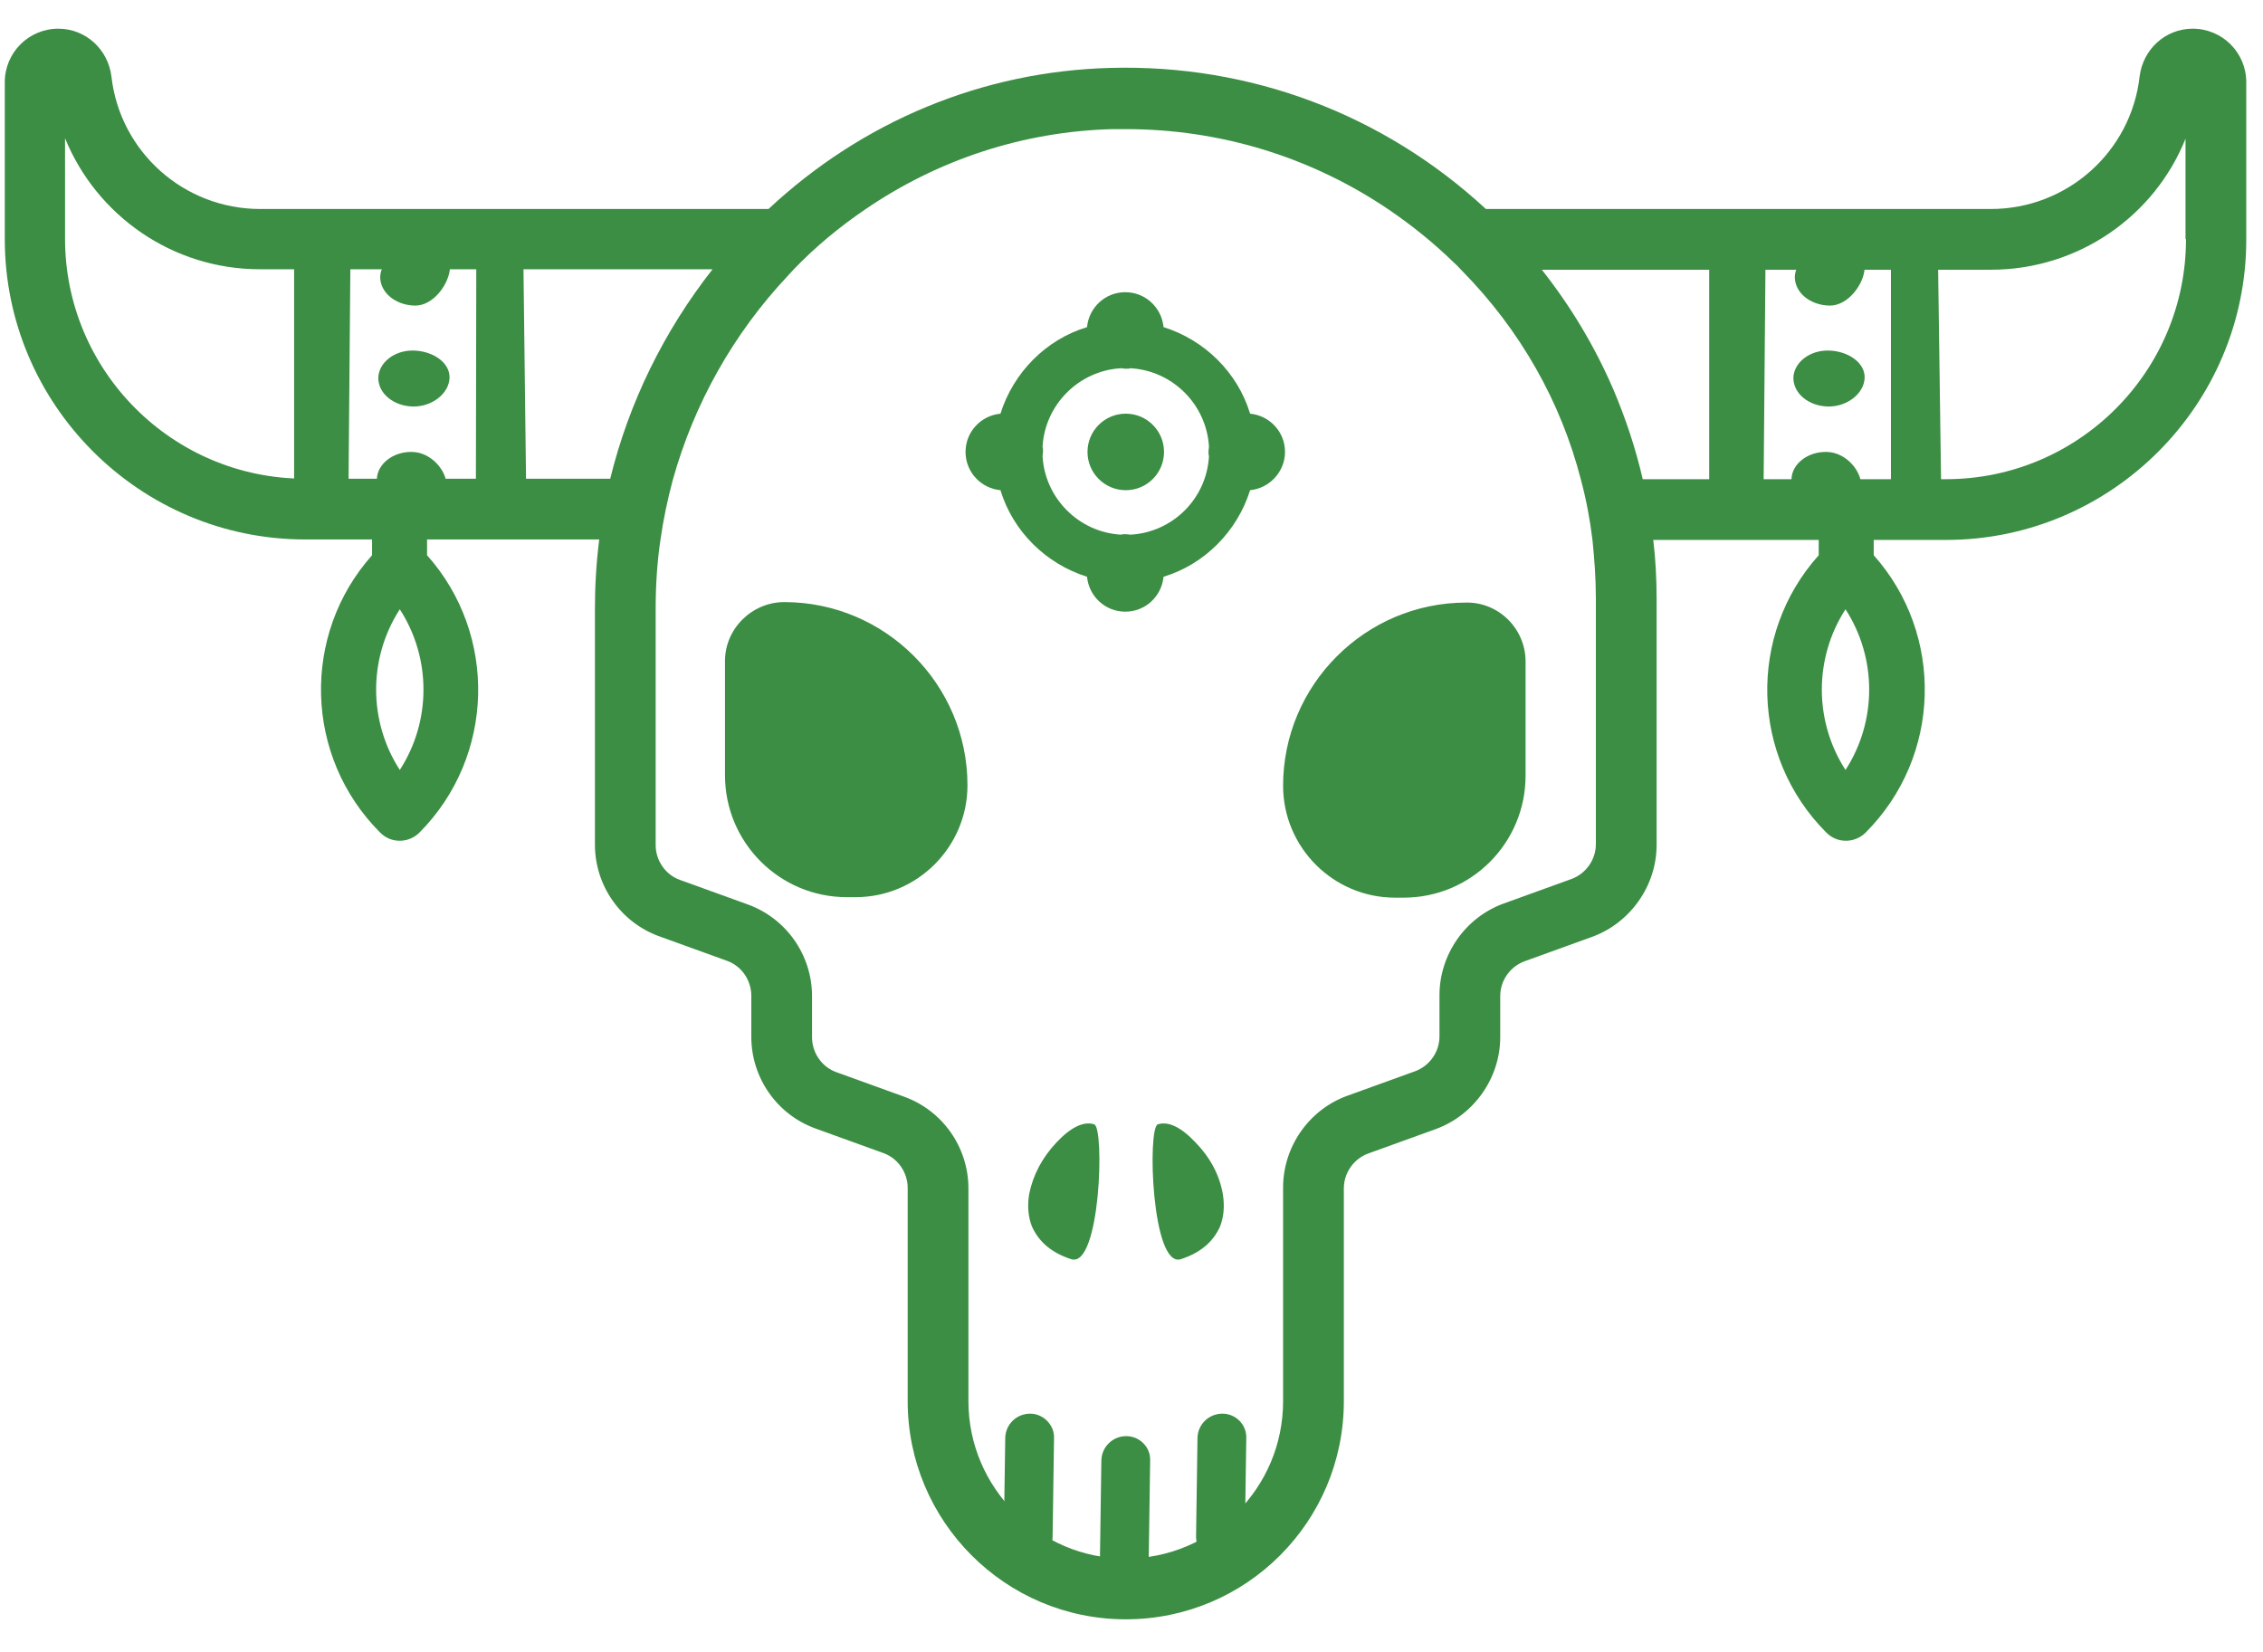
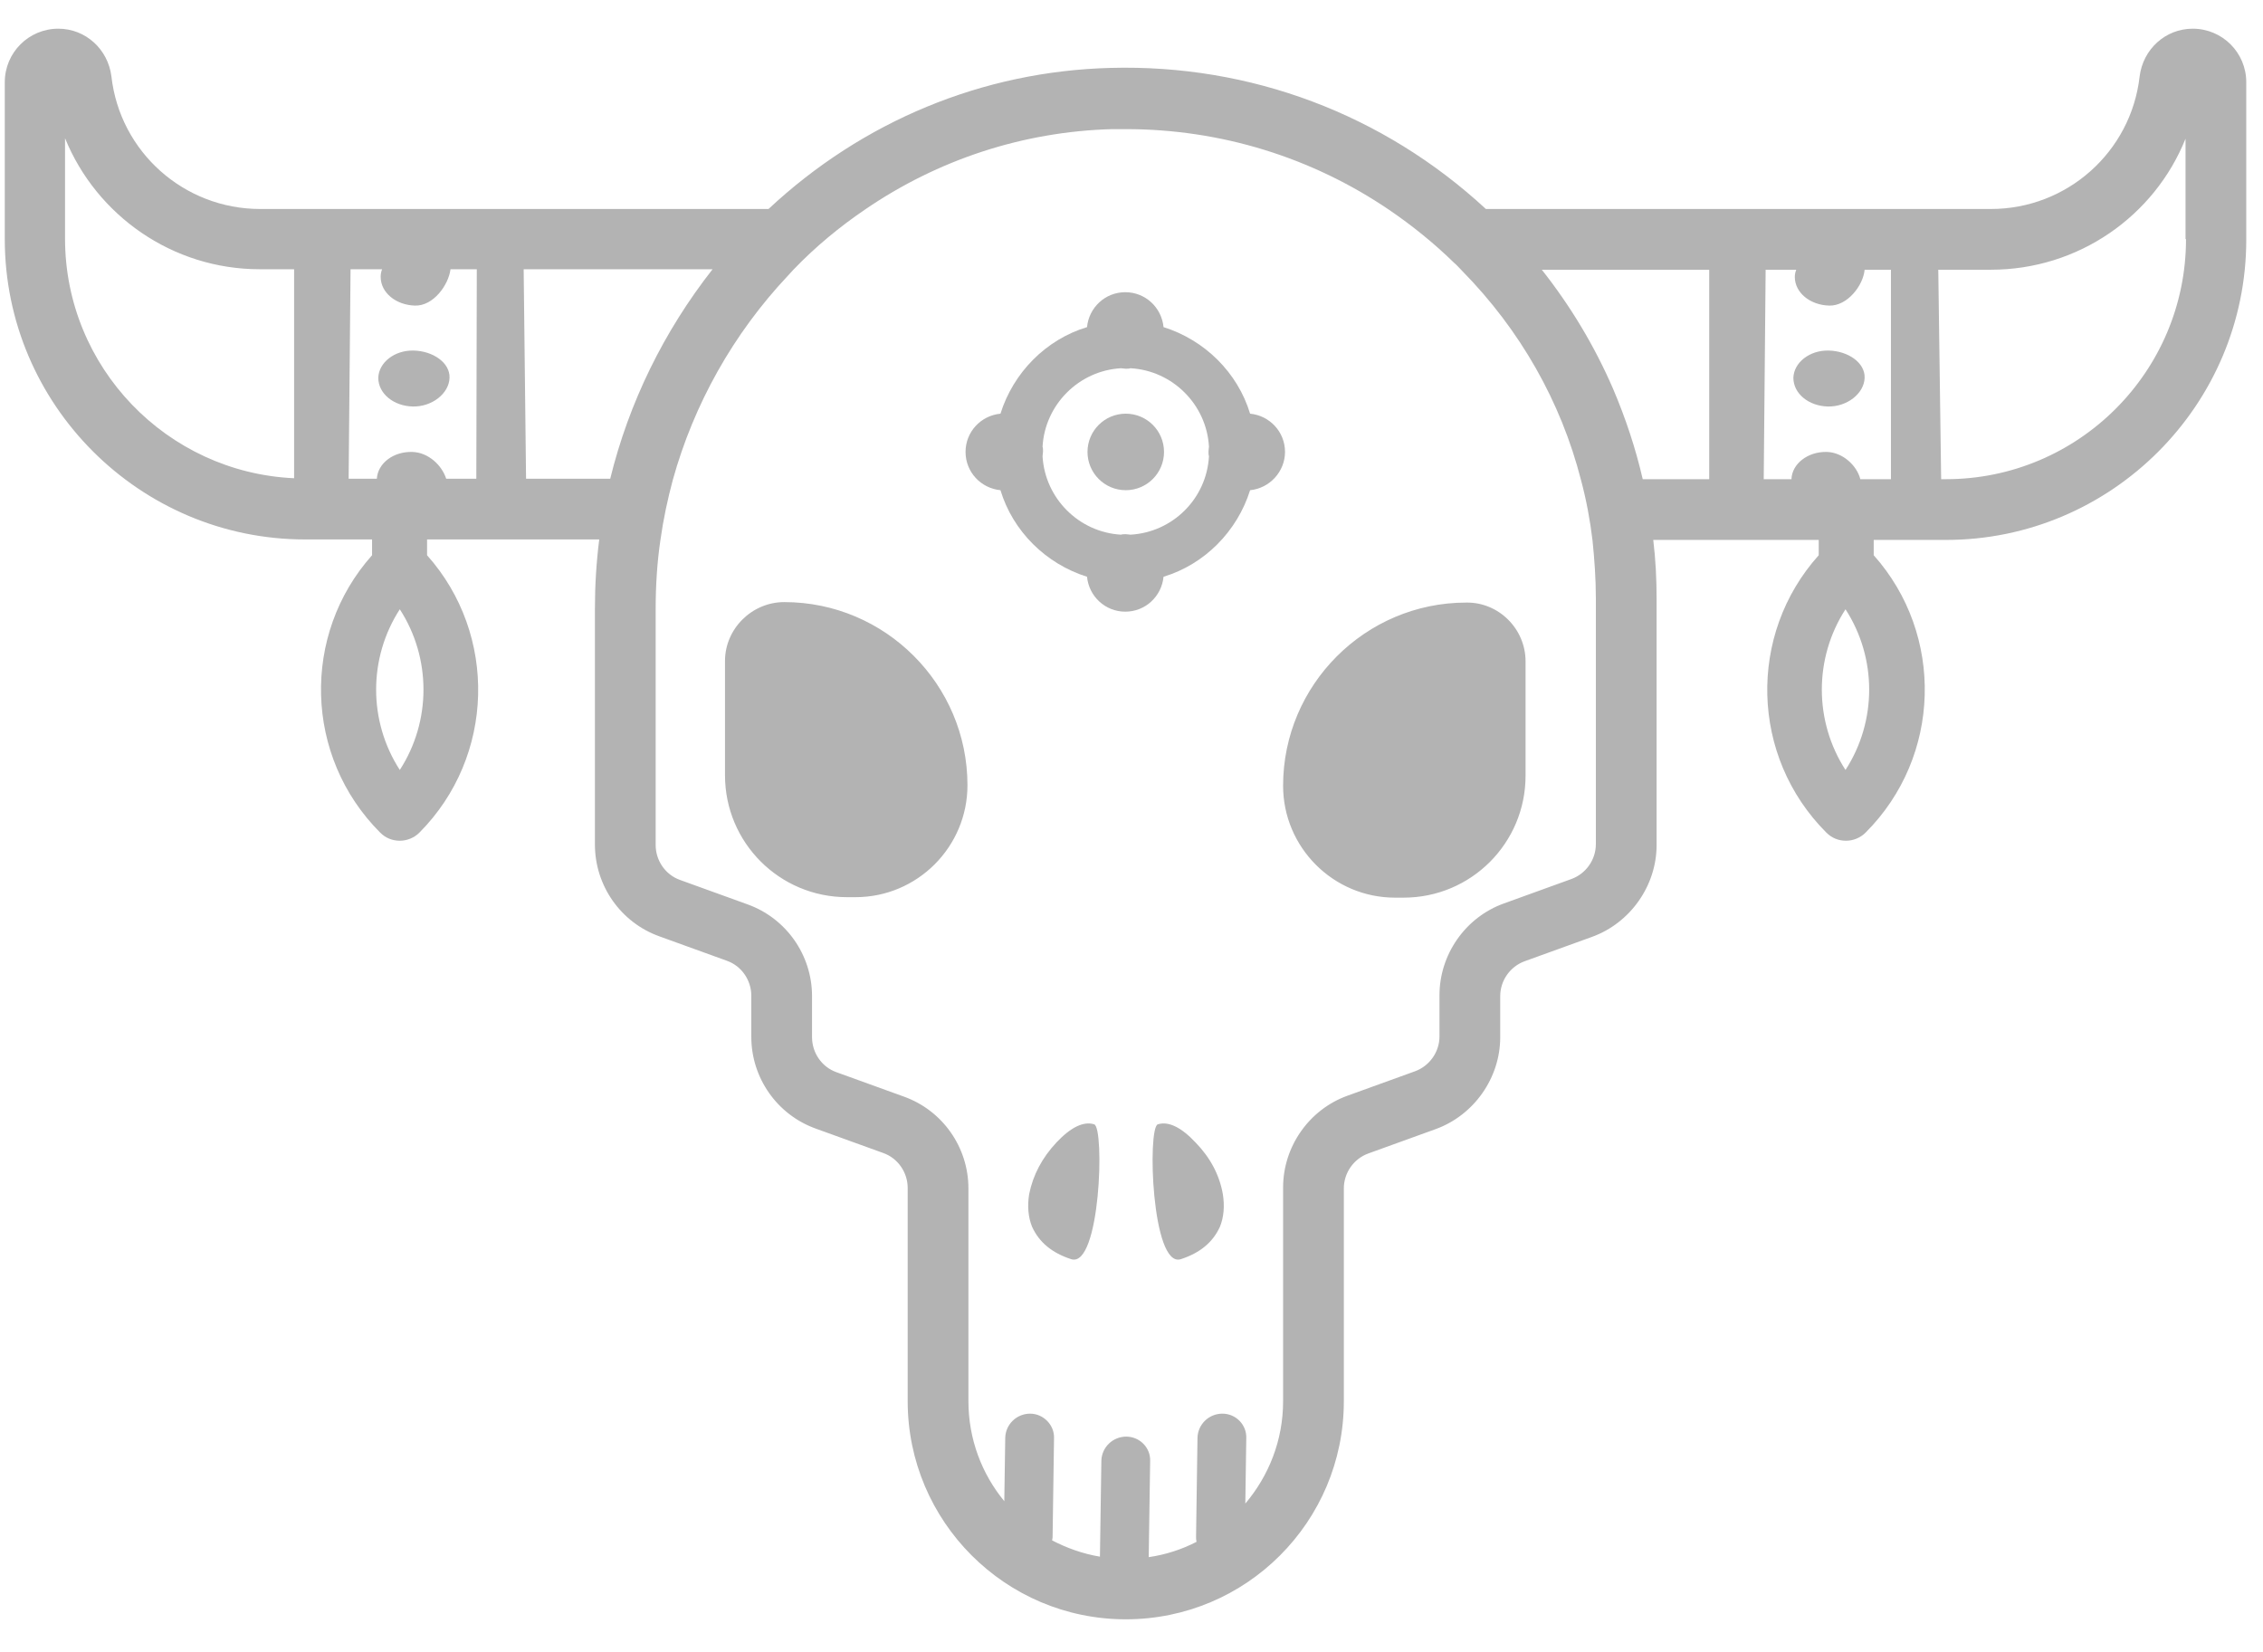
- <svg xmlns="http://www.w3.org/2000/svg" version="1.1" id="Laag_1" x="0px" y="0px" viewBox="0 0 473.2 345.3" style="enable-background:new 0 0 473.2 345.3;" xml:space="preserve">
-   <style type="text/css">
- 	.st0{fill:#3b8e43;}
- </style>
-   <g>
-     <g>
-       <path class="st0" d="M458.5,6c-5.7,0-10.4,4.3-11.1,10c-1.8,15.8-15.2,27.7-31.1,27.7H310.7c-21.4-19.8-49.2-30.3-78.5-29.5    c-26.7,0.7-51.8,11.1-71.5,29.5H54.4c-15.9,0-29.3-11.9-31.1-27.7c-0.7-5.7-5.4-10-11.1-10C6,6,1,11,1,17.2V50    c0,34.6,28.2,62.8,62.8,62.8h61.5c-0.6,4.8-0.9,9.6-0.9,14.5v49.3c0,8.6,5.4,16.3,13.5,19.2l14.1,5.1c3.1,1.1,5.1,4.1,5.1,7.3v8.6    c0,8.6,5.4,16.3,13.5,19.2l14.1,5.1c3.1,1.1,5.1,4.1,5.1,7.3V293c0,25.1,20.4,45.6,45.6,45.6s45.6-20.4,45.6-45.6v-44.5    c0-3.3,2.1-6.2,5.1-7.3l14.1-5.1c8-2.9,13.5-10.7,13.5-19.2v-8.6c0-3.3,2.1-6.2,5.1-7.3l14.1-5.1c8-2.9,13.5-10.7,13.5-19.2v-51.4    c0-4.2-0.2-8.3-0.7-12.4h61.2c34.6,0,62.8-28.2,62.8-62.8V17.2C469.7,11,464.7,6,458.5,6z M127.6,100.1H63.8    c-27.7,0-50.2-22.5-50.2-50.2V28.9c6.6,16.2,22.5,27.4,40.7,27.4h94.7C138.8,69.3,131.5,84.2,127.6,100.1z M333.7,125.1v51.4    c0,3.3-2.1,6.2-5.1,7.3l-14.1,5.1c-8.1,2.9-13.5,10.7-13.5,19.2v8.6c0,3.3-2.1,6.2-5.1,7.3l-14.1,5.1    c-8.1,2.9-13.5,10.7-13.5,19.2V293c0,18.2-14.8,32.9-32.9,32.9s-32.9-14.8-32.9-32.9v-44.5c0-8.6-5.4-16.3-13.5-19.2l-14.1-5.1    c-3.1-1.1-5.1-4.1-5.1-7.3v-8.6c0-8.6-5.4-16.3-13.5-19.2l-14.1-5.1c-3.1-1.1-5.1-4.1-5.1-7.3v-49.3c0-4.9,0.3-9.8,1-14.5    c0.6-4.3,1.5-8.5,2.6-12.6c4.4-15.8,12.6-30.5,24.1-42.7c0.4-0.4,0.7-0.8,1.1-1.2c4.6-4.8,9.7-9,15-12.6    c15.2-10.4,33-16.3,51.7-16.8c0.9,0,1.9,0,2.8,0c19.9,0,38.9,5.9,55.1,16.9c4.7,3.2,9.3,6.9,13.5,11c0.6,0.5,1.1,1.1,1.7,1.7    c12.2,12.4,20.7,27.4,24.9,43.8c1.1,4.1,1.9,8.4,2.4,12.6C333.4,116.9,333.7,121,333.7,125.1z M457.1,50    c0,27.7-22.5,50.2-50.2,50.2h-63.4c-1.5-6.5-3.6-12.8-6.2-18.9c-3.9-9-8.9-17.3-14.9-24.9h93.9c18.3,0,34.2-11.2,40.7-27.4V50z" />
-     </g>
-     <g>
-       <g>
-         <path class="st0" d="M164,125.9c21.1,0,38.3,17.2,38.3,38.3c0,12.9-10.5,23.4-23.4,23.4l-1.8,0c-14.1,0-25.5-11.4-25.5-25.5     l0-23.9C151.6,131.5,157.2,125.9,164,125.9z" />
-       </g>
-     </g>
-     <g>
-       <g>
-         <path class="st0" d="M319,138.3l0,23.9c0,14.1-11.4,25.5-25.5,25.5h-1.8c-12.9,0-23.4-10.5-23.4-23.4c0-21.1,17.2-38.3,38.3-38.3     C313.4,125.9,319,131.5,319,138.3z" />
-       </g>
-     </g>
-   </g>
-   <g>
-     <polygon class="st0" points="109.4,51.2 110.1,108.9 99.5,108.6 99.6,51.9  " />
-     <polygon class="st0" points="73.3,51.4 72.8,110.1 61.5,110.5 61.5,51.6  " />
-     <path class="st0" d="M86.7,63.9c-4-0.1-7.2-2.7-7.2-6c0.1-3.2,3.4-5.8,7.4-5.7c4,0.1,7.3,0.5,7.2,3.7C94,59.2,90.7,64,86.7,63.9z" />
-     <path class="st0" d="M86.3,85c-4-0.1-7.2-2.7-7.2-6c0.1-3.2,3.4-5.8,7.4-5.7c4,0.1,7.6,2.5,7.5,5.7C93.9,82.3,90.3,85.1,86.3,85z" />
-     <path class="st0" d="M86,106.2c-4-0.1-7.2-2.7-7.2-6c0.1-3.2,3.4-5.8,7.4-5.7c4,0.1,7.2,3.9,7.2,7.1C93.3,104.8,90,106.2,86,106.2z   " />
-   </g>
-   <g>
-     <polygon class="st0" points="405.2,51.2 406,108.9 395.4,108.6 395.4,51.9  " />
-     <polygon class="st0" points="369.2,51.4 368.7,110.1 357.4,110.5 357.4,51.6  " />
-     <path class="st0" d="M382.5,63.9c-4-0.1-7.2-2.7-7.2-6c0.1-3.2,3.4-5.8,7.4-5.7c4,0.1,7.3,0.5,7.2,3.7   C389.9,59.2,386.5,64,382.5,63.9z" />
-     <path class="st0" d="M382.2,85c-4-0.1-7.2-2.7-7.2-6c0.1-3.2,3.4-5.8,7.4-5.7c4,0.1,7.6,2.5,7.5,5.7   C389.8,82.3,386.2,85.1,382.2,85z" />
-     <path class="st0" d="M381.8,106.2c-4-0.1-7.2-2.7-7.2-6c0.1-3.2,3.4-5.8,7.4-5.7c4,0.1,7.2,3.9,7.2,7.1   C389.1,104.8,385.8,106.2,381.8,106.2z" />
-   </g>
-   <g>
-     <path class="st0" d="M89.3,116.1V111l-11.5-2.1v7.2c-14.8,16.6-14.2,42.1,1.7,58c1.1,1.1,2.5,1.7,4.1,1.7c1.5,0,3-0.6,4.1-1.7   C103.5,158.2,104.1,132.7,89.3,116.1z M83.6,161c-6.6-10.2-6.6-23.4,0-33.6C90.2,137.6,90.2,150.8,83.6,161z" />
-   </g>
-   <g>
-     <path class="st0" d="M381.9,174.1c1.1,1.1,2.5,1.7,4.1,1.7c1.5,0,3-0.6,4.1-1.7c15.9-15.9,16.5-41.4,1.7-58v-7.2l-11.5,2.1v5.1   C365.4,132.7,366,158.2,381.9,174.1z M385.9,127.4c6.6,10.2,6.6,23.4,0,33.6C379.3,150.8,379.3,137.6,385.9,127.4z" />
-   </g>
-   <g>
-     <path class="st0" d="M235.5,300.3c-2.8,0-5.1,2.2-5.2,5l-0.3,20.7c0,2.6,1.9,4.8,4.4,5.1c0.2,0,0.4,0,0.6,0c2.8,0,5.1-2.2,5.2-5   l0.3-20.7h0C240.6,302.6,238.3,300.3,235.5,300.3z" />
-     <path class="st0" d="M215.4,295.6c-2.8,0-5.1,2.2-5.2,5l-0.3,20.7c0,2.6,1.9,4.8,4.4,5.1c0.2,0,0.4,0,0.6,0c2.8,0,5.1-2.2,5.2-5   l0.3-20.7C220.5,298,218.2,295.6,215.4,295.6z" />
-     <path class="st0" d="M255.6,295.6c-2.8,0-5.1,2.2-5.2,5l-0.3,20.7c0,2.6,1.9,4.8,4.4,5.1c0.2,0,0.4,0,0.6,0c2.8,0,5.1-2.2,5.2-5   l0.3-20.7C260.7,298,258.5,295.6,255.6,295.6z" />
-   </g>
-   <path class="st0" d="M220.9,238.9L220.9,238.9c3-3.2,5.7-4.5,7.9-3.8c2.2,0.7,1.3,30.1-4.8,28.2c-4-1.3-6.7-3.5-8.2-6.8  c-0.8-2-1-4.3-0.6-6.8C216,245.7,217.9,242.1,220.9,238.9" />
-   <path class="st0" d="M250,238.9L250,238.9c-3-3.2-5.7-4.5-7.9-3.8c-2.2,0.7-1.3,30.1,4.8,28.2c4-1.3,6.7-3.5,8.2-6.8  c0.8-2,1-4.3,0.6-6.8C255,245.7,253.1,242.1,250,238.9" />
-   <g>
-     <circle class="st0" cx="235.4" cy="94.5" r="8" />
-     <path class="st0" d="M268.7,94.5c0-4.2-3.2-7.6-7.3-8c-2.6-8.6-9.5-15.4-18.1-18.1c-0.4-4.1-3.8-7.3-8-7.3c-4.2,0-7.6,3.2-8,7.3   c-8.6,2.6-15.4,9.5-18.1,18.1c-4.1,0.4-7.3,3.8-7.3,8c0,4.2,3.2,7.6,7.3,8c2.6,8.6,9.5,15.4,18.1,18.1c0.4,4.1,3.8,7.3,8,7.3   c4.2,0,7.6-3.2,8-7.3c8.6-2.6,15.4-9.5,18.1-18.1C265.5,102.1,268.7,98.6,268.7,94.5z M236.4,111.8c-0.3,0-0.6-0.1-1-0.1   s-0.7,0-1,0.1c-8.8-0.5-15.9-7.6-16.4-16.4c0-0.3,0.1-0.6,0.1-1c0-0.3,0-0.7-0.1-1c0.5-8.8,7.6-15.9,16.4-16.4c0.3,0,0.6,0.1,1,0.1   s0.7,0,1-0.1c8.8,0.5,15.9,7.6,16.4,16.4c0,0.3-0.1,0.6-0.1,1c0,0.3,0,0.7,0.1,1C252.3,104.3,245.2,111.3,236.4,111.8z" />
-   </g>
+ <svg xmlns="http://www.w3.org/2000/svg" viewBox="0 0 473.2 345.3" enable-background="new 0 0 473.2 345.3">
+   <style type="text/css">.st0{fill:rgba(0,0,0,0.3);}</style>
+   <path class="st0" d="M458.5 6c-5.7 0-10.4 4.3-11.1 10-1.8 15.8-15.2 27.7-31.1 27.7h-105.6c-21.4-19.8-49.2-30.3-78.5-29.5-26.7.7-51.8 11.1-71.5 29.5h-106.3c-15.9 0-29.3-11.9-31.1-27.7-.7-5.7-5.4-10-11.1-10-6.2 0-11.2 5-11.2 11.2v32.8c0 34.6 28.2 62.8 62.8 62.8h14v3.3c-14.8 16.6-14.2 42.1 1.7 58 1.1 1.1 2.5 1.7 4.1 1.7 1.5 0 3-.6 4.1-1.7 15.8-15.9 16.4-41.4 1.6-58v-3.3h36c-.6 4.8-.9 9.6-.9 14.5v49.3c0 8.6 5.4 16.3 13.5 19.2l14.1 5.1c3.1 1.1 5.1 4.1 5.1 7.3v8.6c0 8.6 5.4 16.3 13.5 19.2l14.1 5.1c3.1 1.1 5.1 4.1 5.1 7.3v44.6c0 25.1 20.4 45.6 45.6 45.6s45.6-20.4 45.6-45.6v-44.5c0-3.3 2.1-6.2 5.1-7.3l14.1-5.1c8-2.9 13.5-10.7 13.5-19.2v-8.6c0-3.3 2.1-6.2 5.1-7.3l14.1-5.1c8-2.9 13.5-10.7 13.5-19.2v-51.4c0-4.2-.2-8.3-.7-12.4h34.6v3.2c-14.9 16.6-14.3 42.1 1.6 58 1.1 1.1 2.5 1.7 4.1 1.7 1.5 0 3-.6 4.1-1.7 15.9-15.9 16.5-41.4 1.7-58v-3.2h15.1c34.6 0 62.8-28.2 62.8-62.8v-32.9c0-6.2-5-11.2-11.2-11.2zm-374.9 155c-6.6-10.2-6.6-23.4 0-33.6 6.6 10.2 6.6 23.4 0 33.6zm302.3 0c-6.6-10.2-6.6-23.4 0-33.6 6.6 10.2 6.6 23.4 0 33.6zm-299.7-66.5c-4-.1-7.2 2.4-7.4 5.6h-5.9l.4-43.8h6.6c-.2.5-.3 1-.3 1.6 0 3.3 3.2 5.9 7.2 6 3.8.1 7-4.3 7.4-7.6h5.5l-.1 43.8h-6.3c-.9-2.8-3.7-5.5-7.1-5.6zm-72.6-44.6v-21c6.6 16.2 22.5 27.4 40.7 27.4h7.2v43.7c-26.6-1.2-47.9-23.2-47.9-50.1zm114 50.2h-17.6l-.5-43.8h39.5c-10.2 13-17.5 27.9-21.4 43.8zm206.1 76.4c0 3.3-2.1 6.2-5.1 7.3l-14.1 5.1c-8.1 2.9-13.5 10.7-13.5 19.2v8.6c0 3.3-2.1 6.2-5.1 7.3l-14.1 5.1c-8.1 2.9-13.5 10.7-13.5 19.2v44.7c0 8.2-3 15.6-7.9 21.4l.2-13.7c.1-2.7-2.1-5.1-5-5.1-2.8 0-5.1 2.2-5.2 5l-.3 20.7c0 .4 0 .7.1 1.1-3.1 1.6-6.5 2.7-10 3.2l.3-20.1c.1-2.8-2.2-5.1-5-5.1s-5.1 2.2-5.2 5l-.3 20.1c-3.6-.6-6.9-1.8-10-3.4 0-.2.1-.4.1-.7l.3-20.7c.1-2.7-2.2-5.1-5-5.1s-5.1 2.2-5.2 5l-.2 13.3c-4.7-5.7-7.5-13-7.5-20.9v-44.5c0-8.6-5.4-16.3-13.5-19.2l-14.1-5.1c-3.1-1.1-5.1-4.1-5.1-7.3v-8.6c0-8.6-5.4-16.3-13.5-19.2l-14.1-5.1c-3.1-1.1-5.1-4.1-5.1-7.3v-49.3c0-4.9.3-9.8 1-14.5.6-4.3 1.5-8.5 2.6-12.6 4.4-15.8 12.6-30.5 24.1-42.7l1.1-1.2c4.6-4.8 9.7-9 15-12.6 15.2-10.4 33-16.3 51.7-16.8h2.8c19.9 0 38.9 5.9 55.1 16.9 4.7 3.2 9.3 6.9 13.5 11 .6.5 1.1 1.1 1.7 1.7 12.2 12.4 20.7 27.4 24.9 43.8 1.1 4.1 1.9 8.4 2.4 12.6.4 3.9.7 8 .7 12.1v51.4zm9.8-76.3c-1.5-6.5-3.6-12.8-6.2-18.9-3.9-9-8.9-17.3-14.9-24.9h35v43.8h-13.9zm25.3 0l.4-43.8h6.4c-.2.5-.3 1-.3 1.5 0 3.3 3.2 5.9 7.2 6 3.8.1 7.1-4.2 7.4-7.5h5.5v43.8h-6.4c-.7-2.8-3.6-5.6-7-5.7-4-.1-7.3 2.5-7.4 5.7h-5.8zm38.1 0h-1l-.6-43.8h11c18.3 0 34.2-11.2 40.7-27.4v21h.1c0 27.7-22.5 50.2-50.2 50.2zM164 125.9c-6.8 0-12.4 5.6-12.4 12.3v23.9c0 14.1 11.4 25.5 25.5 25.5h1.8c12.9 0 23.4-10.5 23.4-23.4 0-21.1-17.2-38.3-38.3-38.3zM306.6 126c-21.1 0-38.3 17.2-38.3 38.3 0 12.9 10.5 23.4 23.4 23.4h1.8c14.1 0 25.5-11.4 25.5-25.5v-23.9c0-6.8-5.6-12.4-12.4-12.3zM86.5 73.3c-4-.1-7.3 2.5-7.4 5.7 0 3.3 3.2 5.9 7.2 6s7.6-2.7 7.7-6c.1-3.2-3.5-5.6-7.5-5.7zM382.2 85c4 .1 7.6-2.7 7.7-6 .1-3.2-3.5-5.6-7.5-5.7-4-.1-7.3 2.5-7.4 5.7 0 3.3 3.2 5.9 7.2 6zM228.8 235.1c-2.2-.7-4.9.6-7.9 3.8s-4.9 6.8-5.7 10.8c-.4 2.5-.2 4.8.6 6.8 1.5 3.3 4.2 5.5 8.2 6.8 6.1 1.9 7-27.5 4.8-28.2zM250 238.9c-3-3.2-5.7-4.5-7.9-3.8-2.2.7-1.3 30.1 4.8 28.2 4-1.3 6.7-3.5 8.2-6.8.8-2 1-4.3.6-6.8-.7-4-2.6-7.6-5.7-10.8z" />
+   <circle class="st0" cx="235.4" cy="94.5" r="8" />
+   <path class="st0" d="M261.4 86.5c-2.6-8.6-9.5-15.4-18.1-18.1-.4-4.1-3.8-7.3-8-7.3s-7.6 3.2-8 7.3c-8.6 2.6-15.4 9.5-18.1 18.1-4.1.4-7.3 3.8-7.3 8s3.2 7.6 7.3 8c2.6 8.6 9.5 15.4 18.1 18.1.4 4.1 3.8 7.3 8 7.3s7.6-3.2 8-7.3c8.6-2.6 15.4-9.5 18.1-18.1 4.1-.4 7.3-3.9 7.3-8 0-4.2-3.2-7.6-7.3-8zm-8.6 8.9c-.5 8.9-7.6 15.9-16.4 16.4-.3 0-.6-.1-1-.1s-.7 0-1 .1c-8.8-.5-15.9-7.6-16.4-16.4 0-.3.1-.6.1-1 0-.3 0-.7-.1-1 .5-8.8 7.6-15.9 16.4-16.4.3 0 .6.1 1 .1s.7 0 1-.1c8.8.5 15.9 7.6 16.4 16.4 0 .3-.1.6-.1 1 0 .3 0 .7.1 1z" />
</svg>
